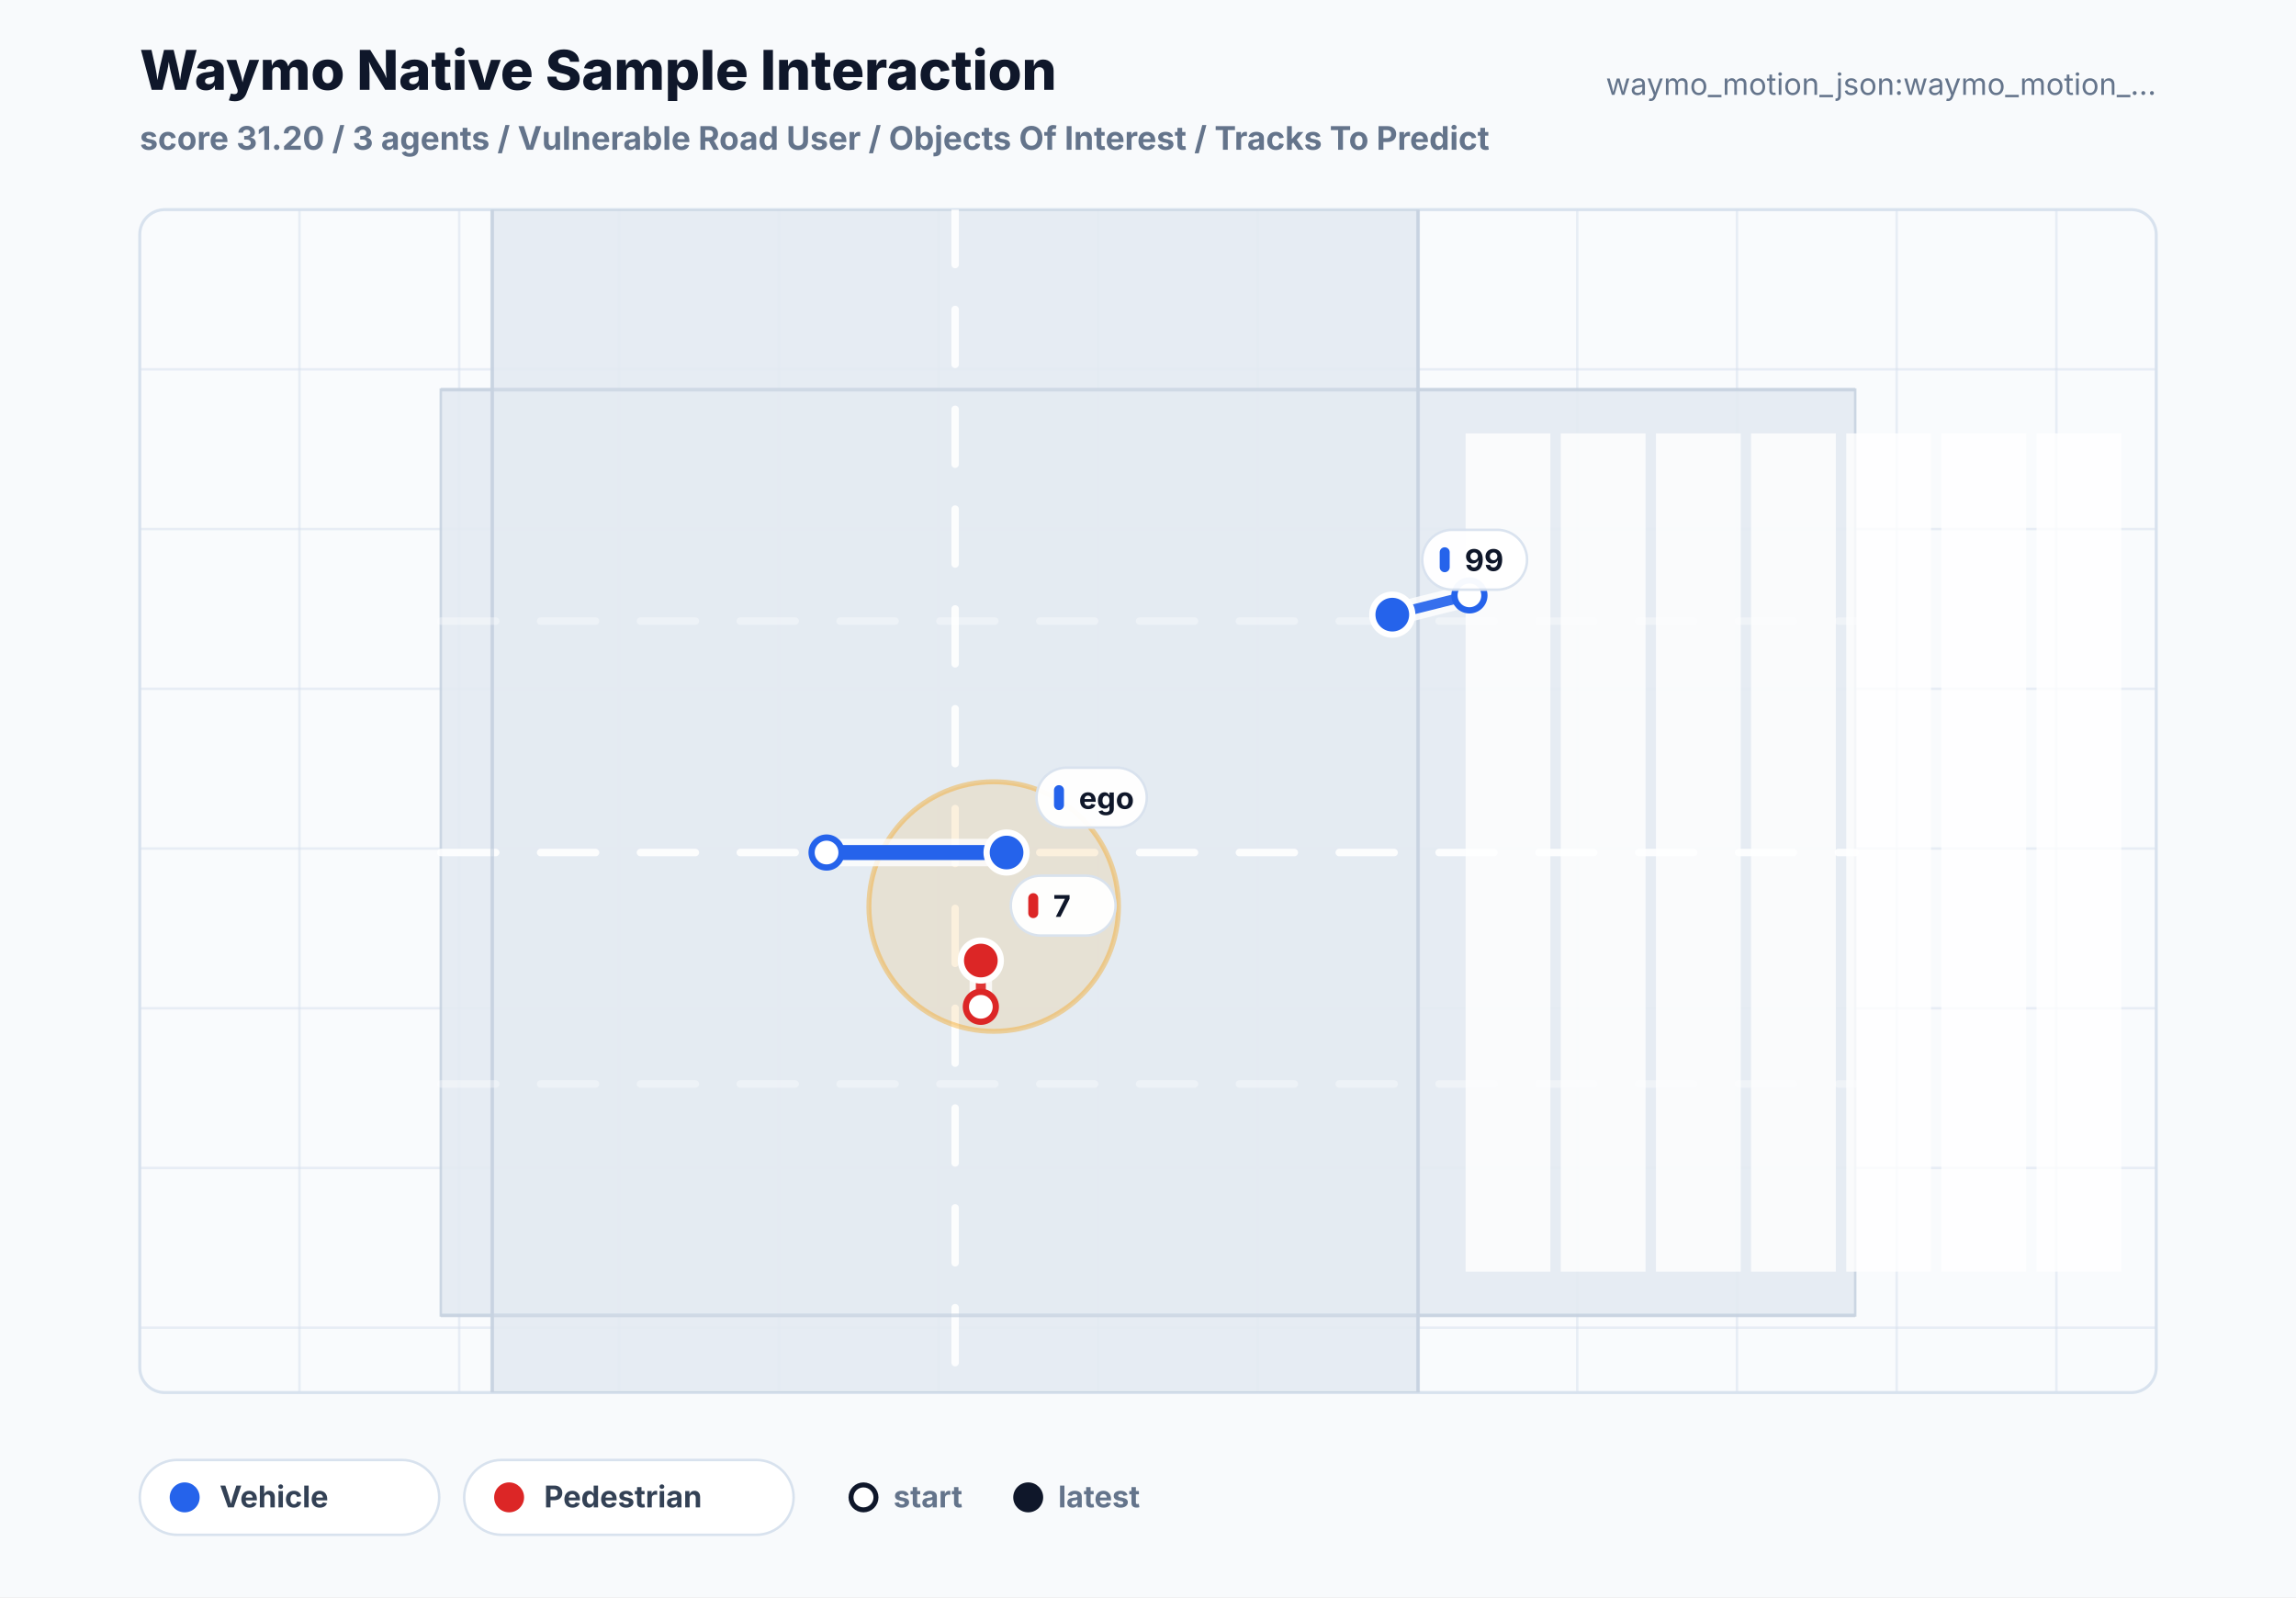
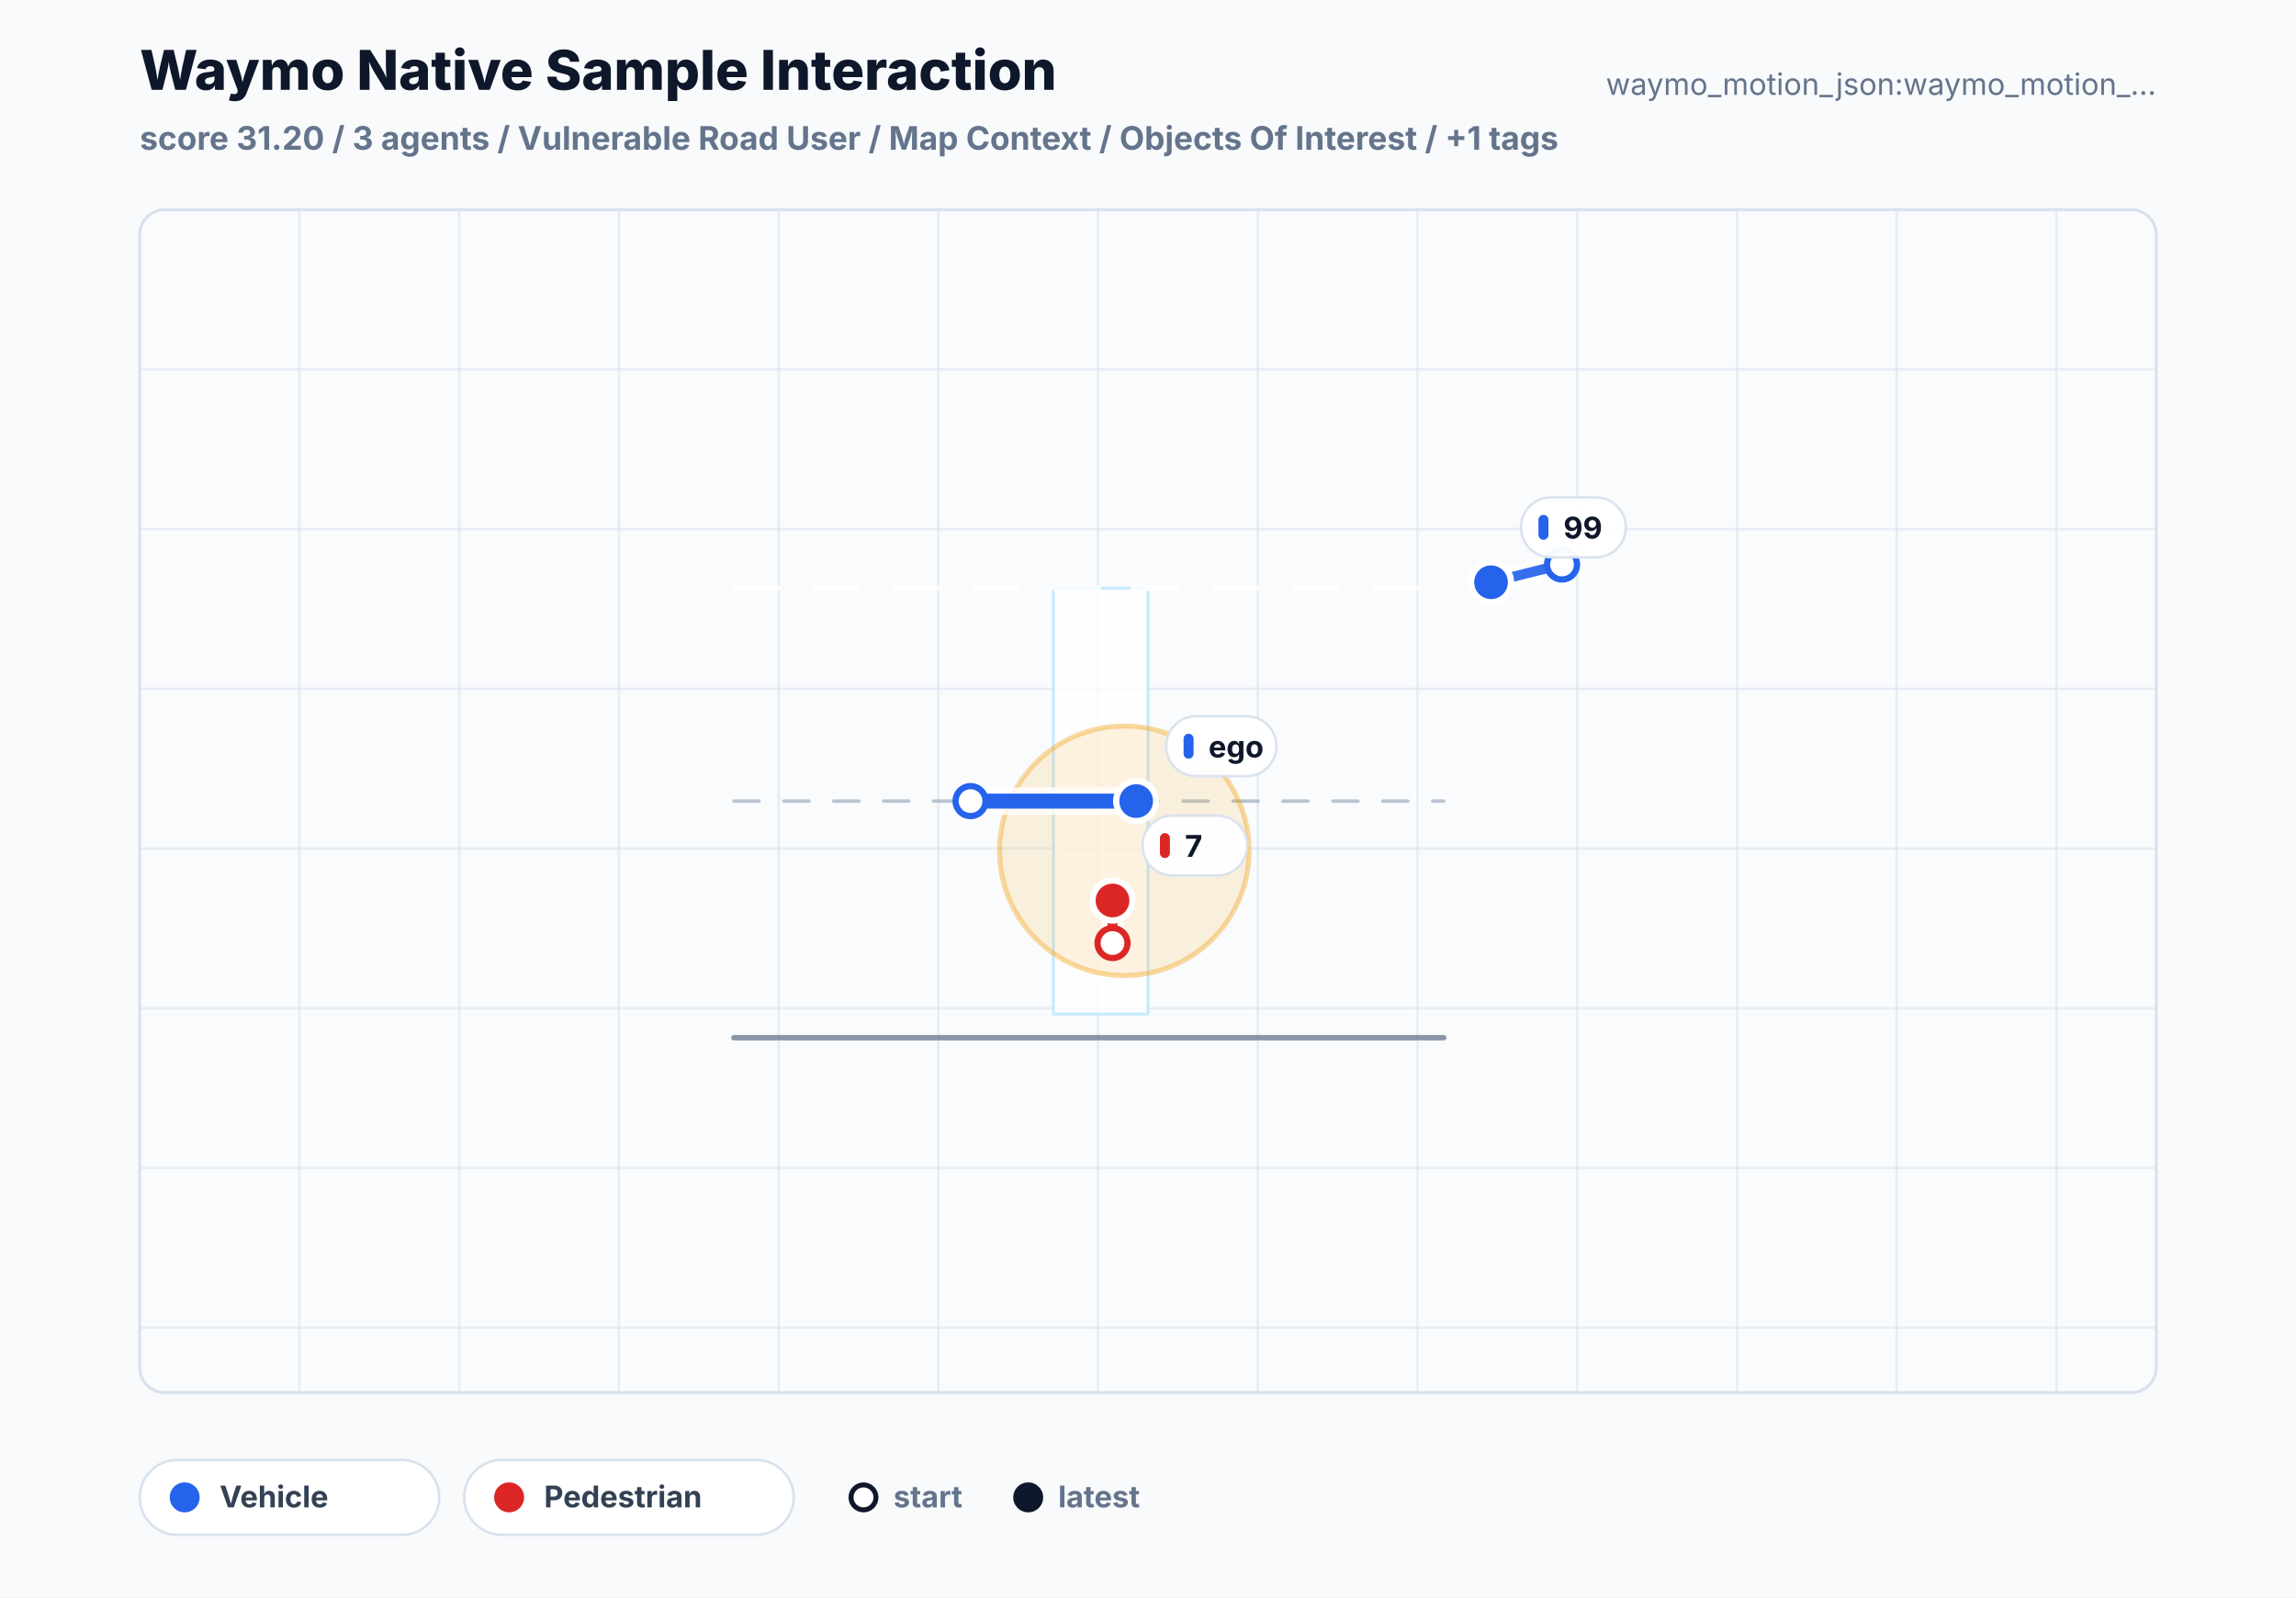
<svg xmlns="http://www.w3.org/2000/svg" width="920" height="640" viewBox="0 0 920 640" role="img">
  <defs>
    <clipPath id="scenario-plot-clip">
      <rect x="56" y="84" width="808" height="474" rx="10" />
    </clipPath>
  </defs>
  <rect x="0" y="0" width="920" height="640" fill="#f8fafc" />
  <text x="56" y="36" fill="#0f172a" font-size="22" font-family="Inter, Arial, sans-serif" font-weight="800">Waymo Native Sample Interaction</text>
-   <text x="56" y="60" fill="#64748b" font-size="13" font-family="Inter, Arial, sans-serif" font-weight="650">score 31.20 / 3 agents / Vulnerable Road User / Objects Of Interest / Tracks To Predict</text>
+   <text x="56" y="60" fill="#64748b" font-size="13" font-family="Inter, Arial, sans-serif" font-weight="650">score 31.20 / 3 agents / Vulnerable Road User / Map Context / Objects Of Interest / +1 tags</text>
  <text x="864" y="38" fill="#64748b" font-size="12" font-family="Inter, Arial, sans-serif" text-anchor="end">waymo_motion_json:waymo_motion_...</text>
  <rect x="56" y="84" width="808" height="474" rx="10" fill="#f9fbfd" stroke="#d8e2ee" stroke-width="1.2" />
  <g clip-path="url(#scenario-plot-clip)">
    <line x1="120" y1="84" x2="120" y2="558" stroke="#d7e1ee" stroke-width="1" opacity="0.52" />
    <line x1="184" y1="84" x2="184" y2="558" stroke="#d7e1ee" stroke-width="1" opacity="0.52" />
    <line x1="248" y1="84" x2="248" y2="558" stroke="#d7e1ee" stroke-width="1" opacity="0.52" />
    <line x1="312" y1="84" x2="312" y2="558" stroke="#d7e1ee" stroke-width="1" opacity="0.52" />
    <line x1="376" y1="84" x2="376" y2="558" stroke="#d7e1ee" stroke-width="1" opacity="0.52" />
    <line x1="440" y1="84" x2="440" y2="558" stroke="#d7e1ee" stroke-width="1" opacity="0.52" />
    <line x1="504" y1="84" x2="504" y2="558" stroke="#d7e1ee" stroke-width="1" opacity="0.52" />
    <line x1="568" y1="84" x2="568" y2="558" stroke="#d7e1ee" stroke-width="1" opacity="0.52" />
    <line x1="632" y1="84" x2="632" y2="558" stroke="#d7e1ee" stroke-width="1" opacity="0.52" />
    <line x1="696" y1="84" x2="696" y2="558" stroke="#d7e1ee" stroke-width="1" opacity="0.52" />
    <line x1="760" y1="84" x2="760" y2="558" stroke="#d7e1ee" stroke-width="1" opacity="0.52" />
    <line x1="824" y1="84" x2="824" y2="558" stroke="#d7e1ee" stroke-width="1" opacity="0.52" />
    <line x1="56" y1="148" x2="864" y2="148" stroke="#d7e1ee" stroke-width="1" opacity="0.52" />
    <line x1="56" y1="212" x2="864" y2="212" stroke="#d7e1ee" stroke-width="1" opacity="0.52" />
    <line x1="56" y1="276" x2="864" y2="276" stroke="#d7e1ee" stroke-width="1" opacity="0.52" />
    <line x1="56" y1="340" x2="864" y2="340" stroke="#d7e1ee" stroke-width="1" opacity="0.52" />
    <line x1="56" y1="404" x2="864" y2="404" stroke="#d7e1ee" stroke-width="1" opacity="0.52" />
    <line x1="56" y1="468" x2="864" y2="468" stroke="#d7e1ee" stroke-width="1" opacity="0.52" />
    <line x1="56" y1="532" x2="864" y2="532" stroke="#d7e1ee" stroke-width="1" opacity="0.52" />
-     <rect x="176.63" y="156.13" width="566.74" height="370.96" fill="#e4eaf2" stroke="#c7d3e1" stroke-width="1" opacity="0.92" />
-     <rect x="197.24" y="84.00" width="370.96" height="474.00" fill="#e4eaf2" stroke="#c7d3e1" stroke-width="1" opacity="0.92" />
-     <line x1="176.63" y1="341.61" x2="743.37" y2="341.61" stroke="#ffffff" stroke-width="3" stroke-linecap="round" stroke-dasharray="22 18" opacity="0.88" />
-     <line x1="382.72" y1="84.00" x2="382.72" y2="558.00" stroke="#ffffff" stroke-width="3" stroke-linecap="round" stroke-dasharray="22 18" opacity="0.88" />
-     <line x1="176.63" y1="156.13" x2="743.37" y2="156.13" stroke="#c7d3e1" stroke-width="1.5" opacity="0.72" />
-     <line x1="176.63" y1="527.09" x2="743.37" y2="527.09" stroke="#c7d3e1" stroke-width="1.5" opacity="0.72" />
-     <line x1="197.24" y1="84.00" x2="197.24" y2="558.00" stroke="#c7d3e1" stroke-width="1.5" opacity="0.72" />
-     <line x1="568.20" y1="84.00" x2="568.20" y2="558.00" stroke="#c7d3e1" stroke-width="1.5" opacity="0.72" />
-     <line x1="176.63" y1="248.87" x2="743.37" y2="248.87" stroke="#ffffff" stroke-width="3" stroke-linecap="round" stroke-dasharray="22 18" opacity="0.35" />
-     <line x1="176.63" y1="434.35" x2="743.37" y2="434.35" stroke="#ffffff" stroke-width="3" stroke-linecap="round" stroke-dasharray="22 18" opacity="0.35" />
-     <rect x="587.77" y="174.16" width="32.97" height="334.89" fill="#ffffff" stroke="#ffffff" stroke-width="1" opacity="0.78" />
-     <rect x="625.90" y="174.16" width="32.97" height="334.89" fill="#ffffff" stroke="#ffffff" stroke-width="1" opacity="0.78" />
-     <rect x="664.03" y="174.16" width="32.97" height="334.89" fill="#ffffff" stroke="#ffffff" stroke-width="1" opacity="0.78" />
-     <rect x="702.15" y="174.16" width="32.97" height="334.89" fill="#ffffff" stroke="#ffffff" stroke-width="1" opacity="0.78" />
-     <rect x="740.28" y="174.16" width="32.97" height="334.89" fill="#ffffff" stroke="#ffffff" stroke-width="1" opacity="0.78" />
-     <rect x="778.40" y="174.16" width="32.97" height="334.89" fill="#ffffff" stroke="#ffffff" stroke-width="1" opacity="0.78" />
-     <rect x="816.53" y="174.16" width="32.97" height="334.89" fill="#ffffff" stroke="#ffffff" stroke-width="1" opacity="0.78" />
-     <circle cx="398.17" cy="363.25" r="50.00" fill="#f59e0b" opacity="0.13" />
-     <circle cx="398.17" cy="363.25" r="50.00" fill="none" stroke="#f59e0b" stroke-width="2" opacity="0.38" />
+     <polygon class="map-feature map-crosswalk" points="422.08,406.32 460.00,406.32 460.00,235.68 422.08,235.68" fill="#ffffff" stroke="#bae6fd" stroke-width="1.2" opacity="0.78" />
+     <polyline class="map-feature map-lane" points="294.10,321.00 388.90,321.00 483.70,321.00 578.50,321.00" fill="none" stroke="#94a3b8" stroke-width="1.4" stroke-linecap="round" stroke-linejoin="round" stroke-dasharray="10 10" opacity="0.64" />
+     <polyline class="map-feature map-road_line" points="294.10,235.68 578.50,235.68" fill="none" stroke="#ffffff" stroke-width="2.2" stroke-linecap="round" stroke-linejoin="round" stroke-dasharray="18 14" opacity="0.82" />
+     <polyline class="map-feature map-road_edge" points="294.10,415.80 578.50,415.80" fill="none" stroke="#64748b" stroke-width="2.2" stroke-linecap="round" stroke-linejoin="round" opacity="0.74" />
+     <circle cx="450.52" cy="340.91" r="50.00" fill="#f59e0b" opacity="0.13" />
+     <circle cx="450.52" cy="340.91" r="50.00" fill="none" stroke="#f59e0b" stroke-width="2" opacity="0.38" />
    <g class="track track-vehicle">
-       <polyline points="331.20,341.61 356.96,341.61 382.72,341.61 403.33,341.61" fill="none" stroke="#ffffff" stroke-width="11" stroke-linecap="round" stroke-linejoin="round" opacity="0.78" />
-       <polyline points="331.20,341.61 356.96,341.61 382.72,341.61 403.33,341.61" fill="none" stroke="#2563eb" stroke-width="6" stroke-linecap="round" stroke-linejoin="round" opacity="1.0" />
-       <circle cx="331.20" cy="341.61" r="6" fill="#ffffff" stroke="#2563eb" stroke-width="2.5" />
-       <circle cx="403.33" cy="341.61" r="8" fill="#2563eb" stroke="#ffffff" stroke-width="2.5" />
-       <rect x="415.33" y="307.61" width="44.20" height="24.00" rx="12" fill="#ffffff" stroke="#d8e2ee" opacity="0.96" />
-       <rect x="422.33" y="314.61" width="4" height="10" rx="2" fill="#2563eb" />
-       <text x="432.33" y="324.11" fill="#0f172a" font-size="12" font-family="Inter, Arial, sans-serif" font-weight="750">ego</text>
+       <polyline points="388.90,321.00 412.60,321.00 436.30,321.00 455.26,321.00" fill="none" stroke="#ffffff" stroke-width="11" stroke-linecap="round" stroke-linejoin="round" opacity="0.78" />
+       <polyline points="388.90,321.00 412.60,321.00 436.30,321.00 455.26,321.00" fill="none" stroke="#2563eb" stroke-width="6" stroke-linecap="round" stroke-linejoin="round" opacity="1.0" />
+       <circle cx="388.90" cy="321.00" r="6" fill="#ffffff" stroke="#2563eb" stroke-width="2.5" />
+       <circle cx="455.26" cy="321.00" r="8" fill="#2563eb" stroke="#ffffff" stroke-width="2.5" />
+       <rect x="467.26" y="287.00" width="44.20" height="24.00" rx="12" fill="#ffffff" stroke="#d8e2ee" opacity="0.96" />
+       <rect x="474.26" y="294.00" width="4" height="10" rx="2" fill="#2563eb" />
+       <text x="484.26" y="303.50" fill="#0f172a" font-size="12" font-family="Inter, Arial, sans-serif" font-weight="750">ego</text>
    </g>
    <g class="track track-pedestrian">
-       <polyline points="393.02,403.43 393.02,397.25 393.02,391.07 393.02,384.89" fill="none" stroke="#ffffff" stroke-width="9" stroke-linecap="round" stroke-linejoin="round" opacity="0.78" />
-       <polyline points="393.02,403.43 393.02,397.25 393.02,391.07 393.02,384.89" fill="none" stroke="#dc2626" stroke-width="4" stroke-linecap="round" stroke-linejoin="round" opacity="0.92" />
-       <circle cx="393.02" cy="403.43" r="6" fill="#ffffff" stroke="#dc2626" stroke-width="2.5" />
-       <circle cx="393.02" cy="384.89" r="8" fill="#dc2626" stroke="#ffffff" stroke-width="2.5" />
-       <rect x="405.02" y="350.89" width="42.00" height="24.00" rx="12" fill="#ffffff" stroke="#d8e2ee" opacity="0.96" />
-       <rect x="412.02" y="357.89" width="4" height="10" rx="2" fill="#dc2626" />
-       <text x="422.02" y="367.39" fill="#0f172a" font-size="12" font-family="Inter, Arial, sans-serif" font-weight="750">7</text>
+       <polyline points="445.78,377.88 445.78,372.19 445.78,366.50 445.78,360.82" fill="none" stroke="#ffffff" stroke-width="9" stroke-linecap="round" stroke-linejoin="round" opacity="0.78" />
+       <polyline points="445.78,377.88 445.78,372.19 445.78,366.50 445.78,360.82" fill="none" stroke="#dc2626" stroke-width="4" stroke-linecap="round" stroke-linejoin="round" opacity="0.92" />
+       <circle cx="445.78" cy="377.88" r="6" fill="#ffffff" stroke="#dc2626" stroke-width="2.5" />
+       <circle cx="445.78" cy="360.82" r="8" fill="#dc2626" stroke="#ffffff" stroke-width="2.5" />
+       <rect x="457.78" y="326.82" width="42.00" height="24.00" rx="12" fill="#ffffff" stroke="#d8e2ee" opacity="0.96" />
+       <rect x="464.78" y="333.82" width="4" height="10" rx="2" fill="#dc2626" />
+       <text x="474.78" y="343.32" fill="#0f172a" font-size="12" font-family="Inter, Arial, sans-serif" font-weight="750">7</text>
    </g>
    <g class="track track-vehicle">
-       <polyline points="588.80,238.57 578.50,241.14 568.20,243.72 557.89,246.29" fill="none" stroke="#ffffff" stroke-width="9" stroke-linecap="round" stroke-linejoin="round" opacity="0.78" />
-       <polyline points="588.80,238.57 578.50,241.14 568.20,243.72 557.89,246.29" fill="none" stroke="#2563eb" stroke-width="4" stroke-linecap="round" stroke-linejoin="round" opacity="0.92" />
-       <circle cx="588.80" cy="238.57" r="6" fill="#ffffff" stroke="#2563eb" stroke-width="2.5" />
-       <circle cx="557.89" cy="246.29" r="8" fill="#2563eb" stroke="#ffffff" stroke-width="2.5" />
-       <rect x="569.89" y="212.29" width="42.00" height="24.00" rx="12" fill="#ffffff" stroke="#d8e2ee" opacity="0.96" />
-       <rect x="576.89" y="219.29" width="4" height="10" rx="2" fill="#2563eb" />
-       <text x="586.89" y="228.79" fill="#0f172a" font-size="12" font-family="Inter, Arial, sans-serif" font-weight="750">99</text>
+       <polyline points="625.90,226.20 616.42,228.57 606.94,230.94 597.46,233.31" fill="none" stroke="#ffffff" stroke-width="9" stroke-linecap="round" stroke-linejoin="round" opacity="0.78" />
+       <polyline points="625.90,226.20 616.42,228.57 606.94,230.94 597.46,233.31" fill="none" stroke="#2563eb" stroke-width="4" stroke-linecap="round" stroke-linejoin="round" opacity="0.92" />
+       <circle cx="625.90" cy="226.20" r="6" fill="#ffffff" stroke="#2563eb" stroke-width="2.5" />
+       <circle cx="597.46" cy="233.31" r="8" fill="#2563eb" stroke="#ffffff" stroke-width="2.5" />
+       <rect x="609.46" y="199.31" width="42.00" height="24.00" rx="12" fill="#ffffff" stroke="#d8e2ee" opacity="0.96" />
+       <rect x="616.46" y="206.31" width="4" height="10" rx="2" fill="#2563eb" />
+       <text x="626.46" y="215.81" fill="#0f172a" font-size="12" font-family="Inter, Arial, sans-serif" font-weight="750">99</text>
    </g>
  </g>
  <rect x="56" y="585" width="120" height="30" rx="15" fill="#ffffff" stroke="#d8e2ee" />
  <circle cx="74" cy="600" r="6" fill="#2563eb" />
  <text x="88" y="604" fill="#334155" font-size="12" font-family="Inter, Arial, sans-serif" font-weight="700">Vehicle</text>
  <rect x="186" y="585" width="132" height="30" rx="15" fill="#ffffff" stroke="#d8e2ee" />
  <circle cx="204" cy="600" r="6" fill="#dc2626" />
  <text x="218" y="604" fill="#334155" font-size="12" font-family="Inter, Arial, sans-serif" font-weight="700">Pedestrian</text>
  <circle cx="346" cy="600" r="5" fill="#ffffff" stroke="#0f172a" stroke-width="2" />
  <circle cx="412" cy="600" r="6" fill="#0f172a" />
  <text x="358" y="604" fill="#64748b" font-size="12" font-family="Inter, Arial, sans-serif" font-weight="700">start</text>
  <text x="424" y="604" fill="#64748b" font-size="12" font-family="Inter, Arial, sans-serif" font-weight="700">latest</text>
</svg>
